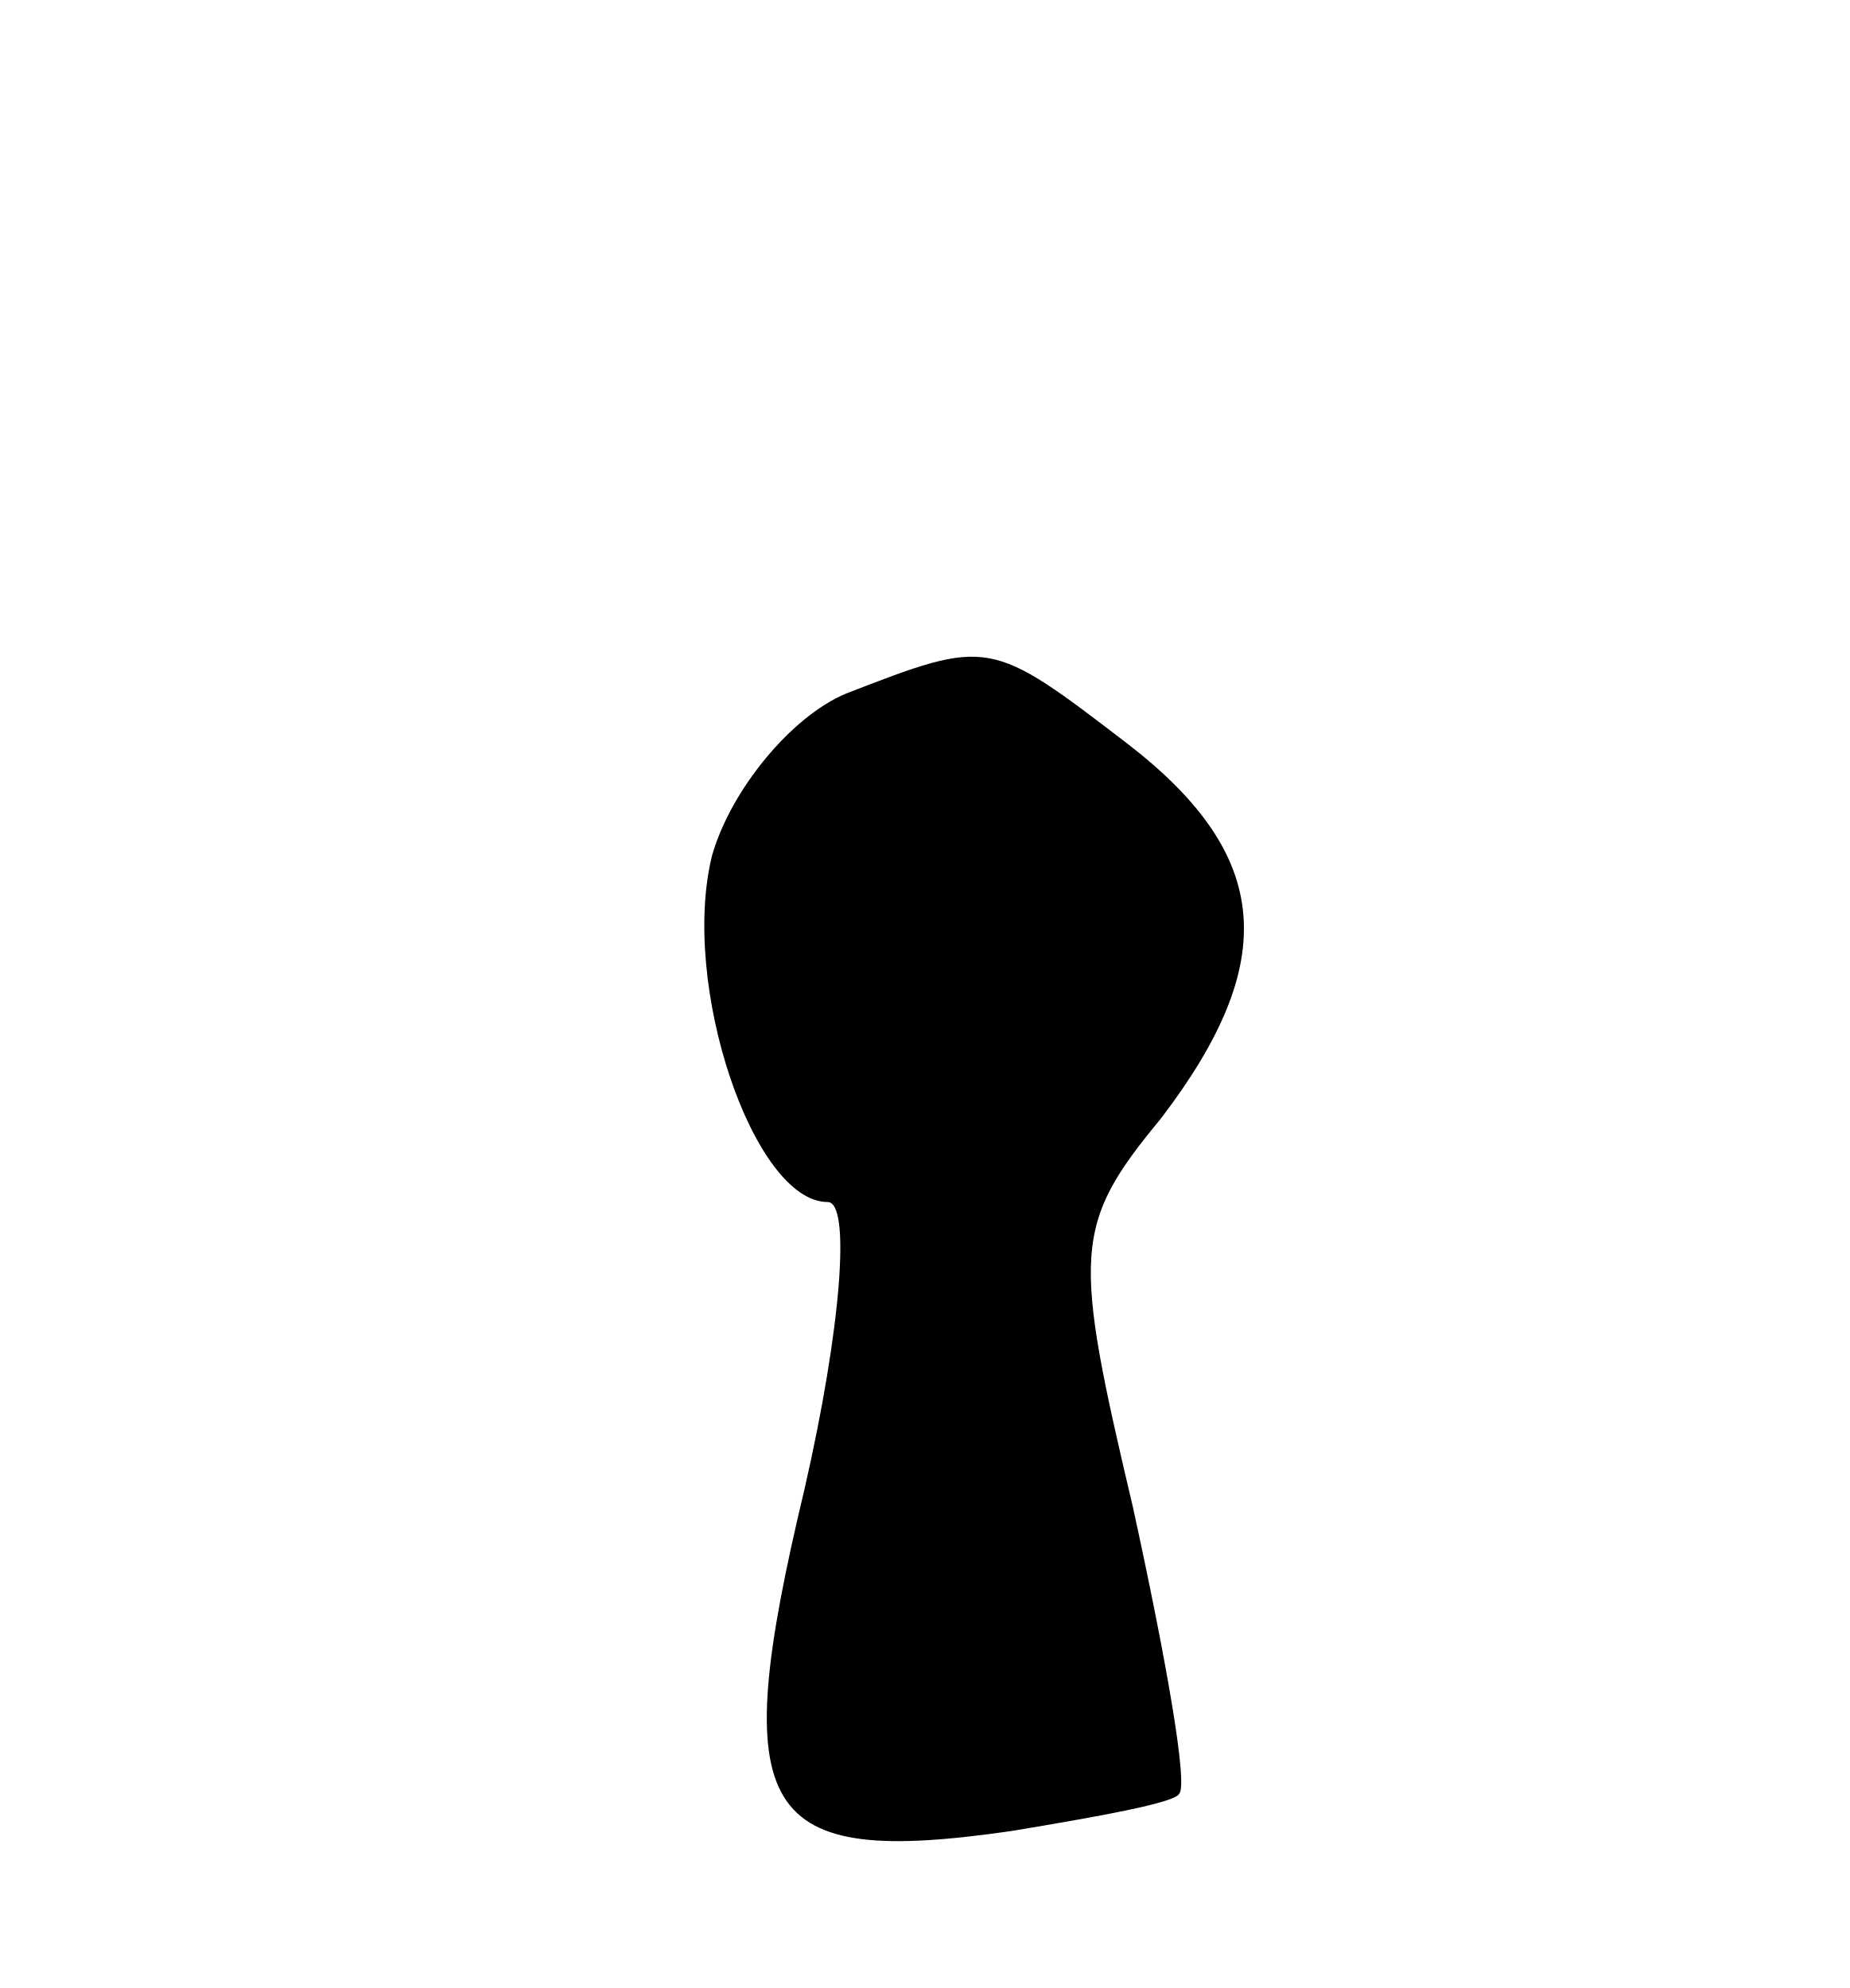
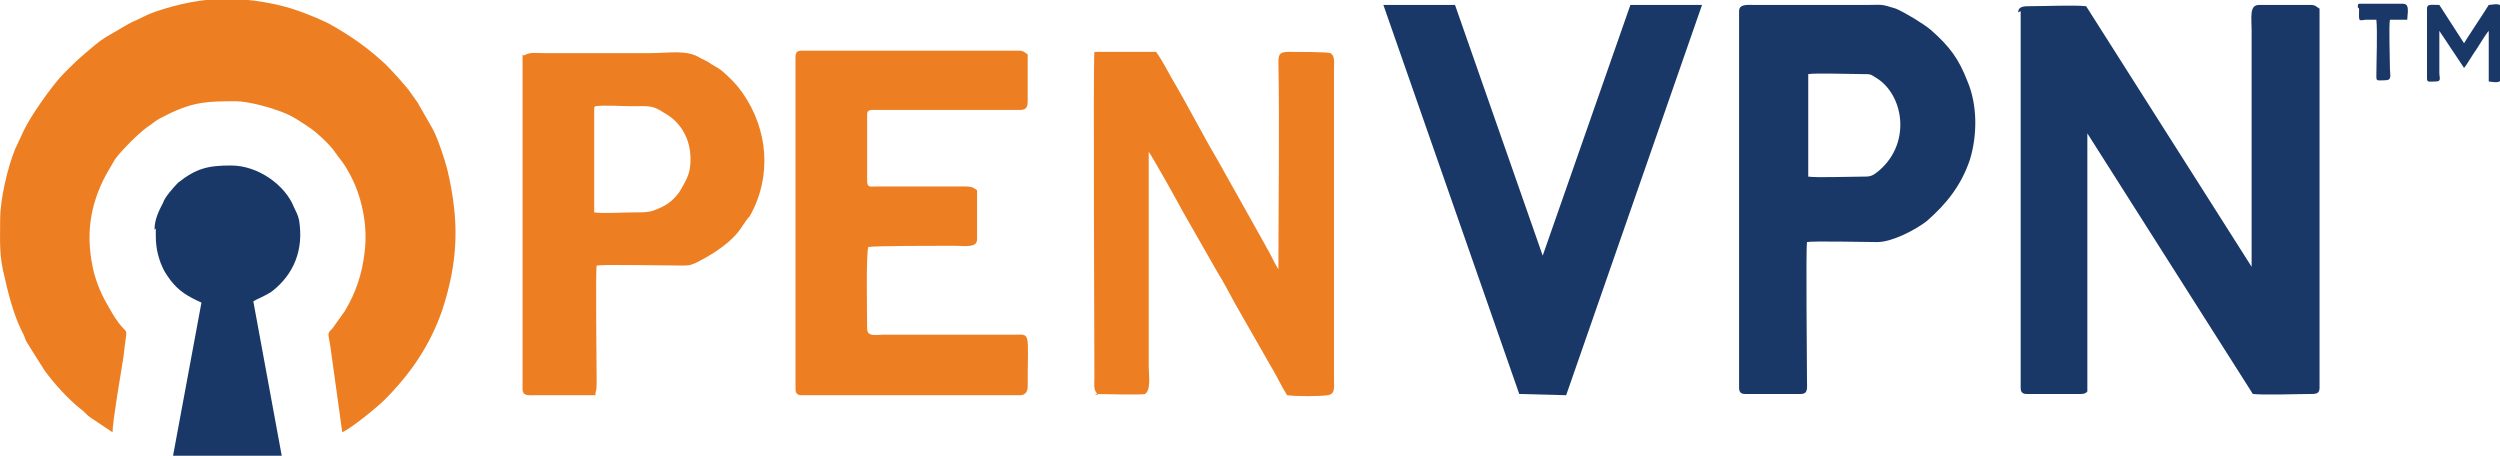
- <svg xmlns="http://www.w3.org/2000/svg" version="1.0" width="40pt" height="43pt" viewBox="0 0 40 43" preserveAspectRatio="xMidYMid meet">
-   <g transform="translate(0,43) scale(0.1,-0.1)" fill="#000000" stroke="none">
-     <path d="M183 280 c-12 -5 -25 -21 -29 -35 -7 -28 9 -75 25 -75 5 0 3 -27 -5 -62 -17 -71 -10 -82 45 -74 18 3 35 6 36 8 2 2 -3 30 -10 62 -13 55 -13 61 6 84 26 34 24 57 -7 81 -30 23 -30 23 -61 11z" />
+ <svg xmlns="http://www.w3.org/2000/svg" xml:space="preserve" width="1920px" height="350px" version="1.1" style="shape-rendering:geometricPrecision; text-rendering:geometricPrecision; image-rendering:optimizeQuality; fill-rule:evenodd; clip-rule:evenodd" viewBox="0 0 2024 369">
+   <defs>
+     <style type="text/css">
+    
+     .fil0 {fill:#1A3867}
+     .fil1 {fill:#ED7F22}
+    
+   </style>
+   </defs>
+   <g id="Laag_x0020_1">
+     <path id="_10_M" class="fil0" d="M1965 7l0 56c0,4 1,3 7,3 5,0 3,-3 3,-7l0 -34 20 30c2,-2 7,-11 10,-15 2,-3 8,-13 10,-15l0 41c7,1 10,1 10,-3l0 -56c0,-4 -2,-4 -10,-3 -3,5 -19,29 -20,31l-20 -31c-7,0 -10,-1 -10,3z" />
+     <path id="_9_T" class="fil0" d="M1910 7c0,10 -1,10 5,9 3,0 6,0 9,0 1,9 0,35 0,46 0,4 1,3 7,3 6,0 4,-4 4,-9 0,-9 -1,-35 0,-40l14 0c1,-10 1,-13 -4,-13l-33 0c-3,0 -3,0 -3,3z" />
+     <path id="_8_N" class="fil0" d="M1636 9l0 305c0,4 2,5 5,5l44 0c3,0 4,-1 5,-2l0 -209 134 211c9,1 37,0 48,0 4,0 6,-1 6,-5l0 -307c-2,-1 -3,-3 -7,-3l-42 0c-8,0 -6,10 -6,21l0 191 -134 -211c-11,-1 -32,0 -45,0 -5,0 -10,0 -10,5z" />
+     <path id="_7_P" class="fil0" d="M1464 60c6,-1 34,0 44,0 7,0 6,0 11,3 23,14 29,55 0,77 -4,3 -6,3 -11,3 -10,0 -37,1 -44,0l0 -83zm-56 -51l0 305c0,4 2,5 5,5l45 0c6,0 5,-5 5,-10 0,-15 -1,-107 0,-113 5,-1 48,0 57,0 12,0 31,-10 40,-17 16,-14 28,-29 35,-50 6,-20 6,-44 -2,-63 -7,-18 -14,-28 -30,-42 -6,-5 -21,-14 -28,-17 -13,-4 -10,-3 -24,-3l-90 0c-6,0 -13,-1 -13,5z" />
+     <polygon id="_6_V" class="fil0" points="1230,319 1268,320 1378,4 1320,4 1249,207 1178,4 1120,4 " />
+     <path id="_5_N" class="fil1" d="M886 319c6,0 38,1 41,0 5,-3 3,-16 3,-22l0 -174c2,2 26,45 28,49l28 49c5,8 9,16 14,25l28 49c5,8 9,17 14,25 7,1 26,1 33,0 6,-1 5,-6 5,-12l0 -252c0,-5 1,-11 -3,-13 -3,-1 -28,-1 -33,-1 -7,0 -9,1 -9,8 1,55 0,113 0,168 -2,-3 -4,-7 -6,-11 -2,-4 -4,-7 -6,-11l-37 -66c-13,-22 -24,-44 -37,-66 -4,-7 -8,-15 -13,-22l-50 0c-1,8 0,231 0,263 0,8 -1,10 3,15z" />
+     <path id="_4_E" class="fil1" d="M644 46l0 269c0,3 1,5 5,5l177 0c4,0 6,-3 6,-7 0,-46 3,-42 -12,-42l-105 0c-6,0 -13,2 -13,-5 0,-9 -1,-62 1,-66 4,-1 58,-1 70,-1 7,0 18,2 18,-5l0 -40c-3,-2 -4,-3 -9,-3l-73 0c-5,0 -7,1 -7,-5l0 -53c0,-3 1,-4 5,-4 3,0 6,0 9,0l105 0c7,0 11,1 11,-7l0 -38c-2,-1 -3,-3 -7,-3l-176 0c-3,0 -5,1 -5,5z" />
+     <path id="_3_P" class="fil1" d="M482 86c7,-1 22,0 30,0 13,0 16,-1 25,5 13,7 22,20 22,38 0,11 -3,16 -7,23 -3,6 -9,12 -15,15 -10,5 -12,5 -26,5 -8,0 -22,1 -30,0l0 -85zm-59 -42l0 271c0,6 5,5 11,5l48 0 0 -1c0,-2 1,-2 1,-9 0,-13 -1,-90 0,-95 5,-1 57,0 68,0 7,0 7,0 12,-2 14,-7 30,-17 38,-30 2,-3 4,-6 6,-8 18,-32 15,-70 -6,-100 -5,-7 -10,-12 -17,-18 -4,-3 -7,-4 -11,-7 -2,-1 -4,-2 -6,-3 -11,-7 -25,-4 -40,-4l-87 0c-7,0 -11,-1 -16,2z" />
+     <path id="_2_O" class="fil1" d="M0 179c0,18 -1,28 4,47 3,14 8,32 15,45 1,2 1,3 2,5 1,2 2,3 3,5l12 19c8,11 19,23 29,31 3,2 5,5 8,7l18 12c0,-9 7,-49 9,-62 3,-30 5,-11 -9,-34 -7,-12 -11,-19 -15,-33 -7,-29 -4,-54 10,-80l7 -12c5,-7 19,-21 26,-26 9,-6 4,-4 16,-10 22,-11 34,-11 56,-11 10,0 28,5 38,9 8,3 15,8 21,12 5,3 17,14 21,20 4,6 6,7 11,16 11,19 16,44 13,66 -2,17 -7,32 -16,47l-10 14c-5,5 -3,3 -1,19l9 65c7,-3 28,-20 34,-26 21,-21 37,-44 47,-73 13,-40 14,-72 4,-114 -2,-8 -8,-26 -12,-33l-12 -21c-2,-3 -3,-4 -5,-7 -3,-5 -16,-19 -21,-24 -13,-12 -24,-20 -39,-29 -2,-1 -5,-3 -7,-4 -6,-3 -18,-8 -24,-10 -16,-6 -40,-10 -58,-10 -20,0 -39,4 -57,10 -6,2 -10,4 -16,7 -5,2 -10,5 -15,8 -14,8 -14,8 -27,19 -7,6 -11,10 -17,16 -10,10 -28,36 -33,47l-7 15c-6,15 -12,40 -12,57z" />
+     <path id="_1_Sleutelgat" class="fil0" d="M126 185c0,11 0,17 4,28 3,7 3,7 8,14 7,9 14,13 25,18l-23 124 88 0 -23 -125c3,-2 9,-4 15,-8 18,-14 26,-34 22,-58 -1,-4 -2,-6 -4,-10 -7,-18 -29,-34 -51,-34 -18,0 -28,2 -43,14 -3,3 -11,12 -12,16 -3,6 -7,13 -7,22z" />
  </g>
</svg>
